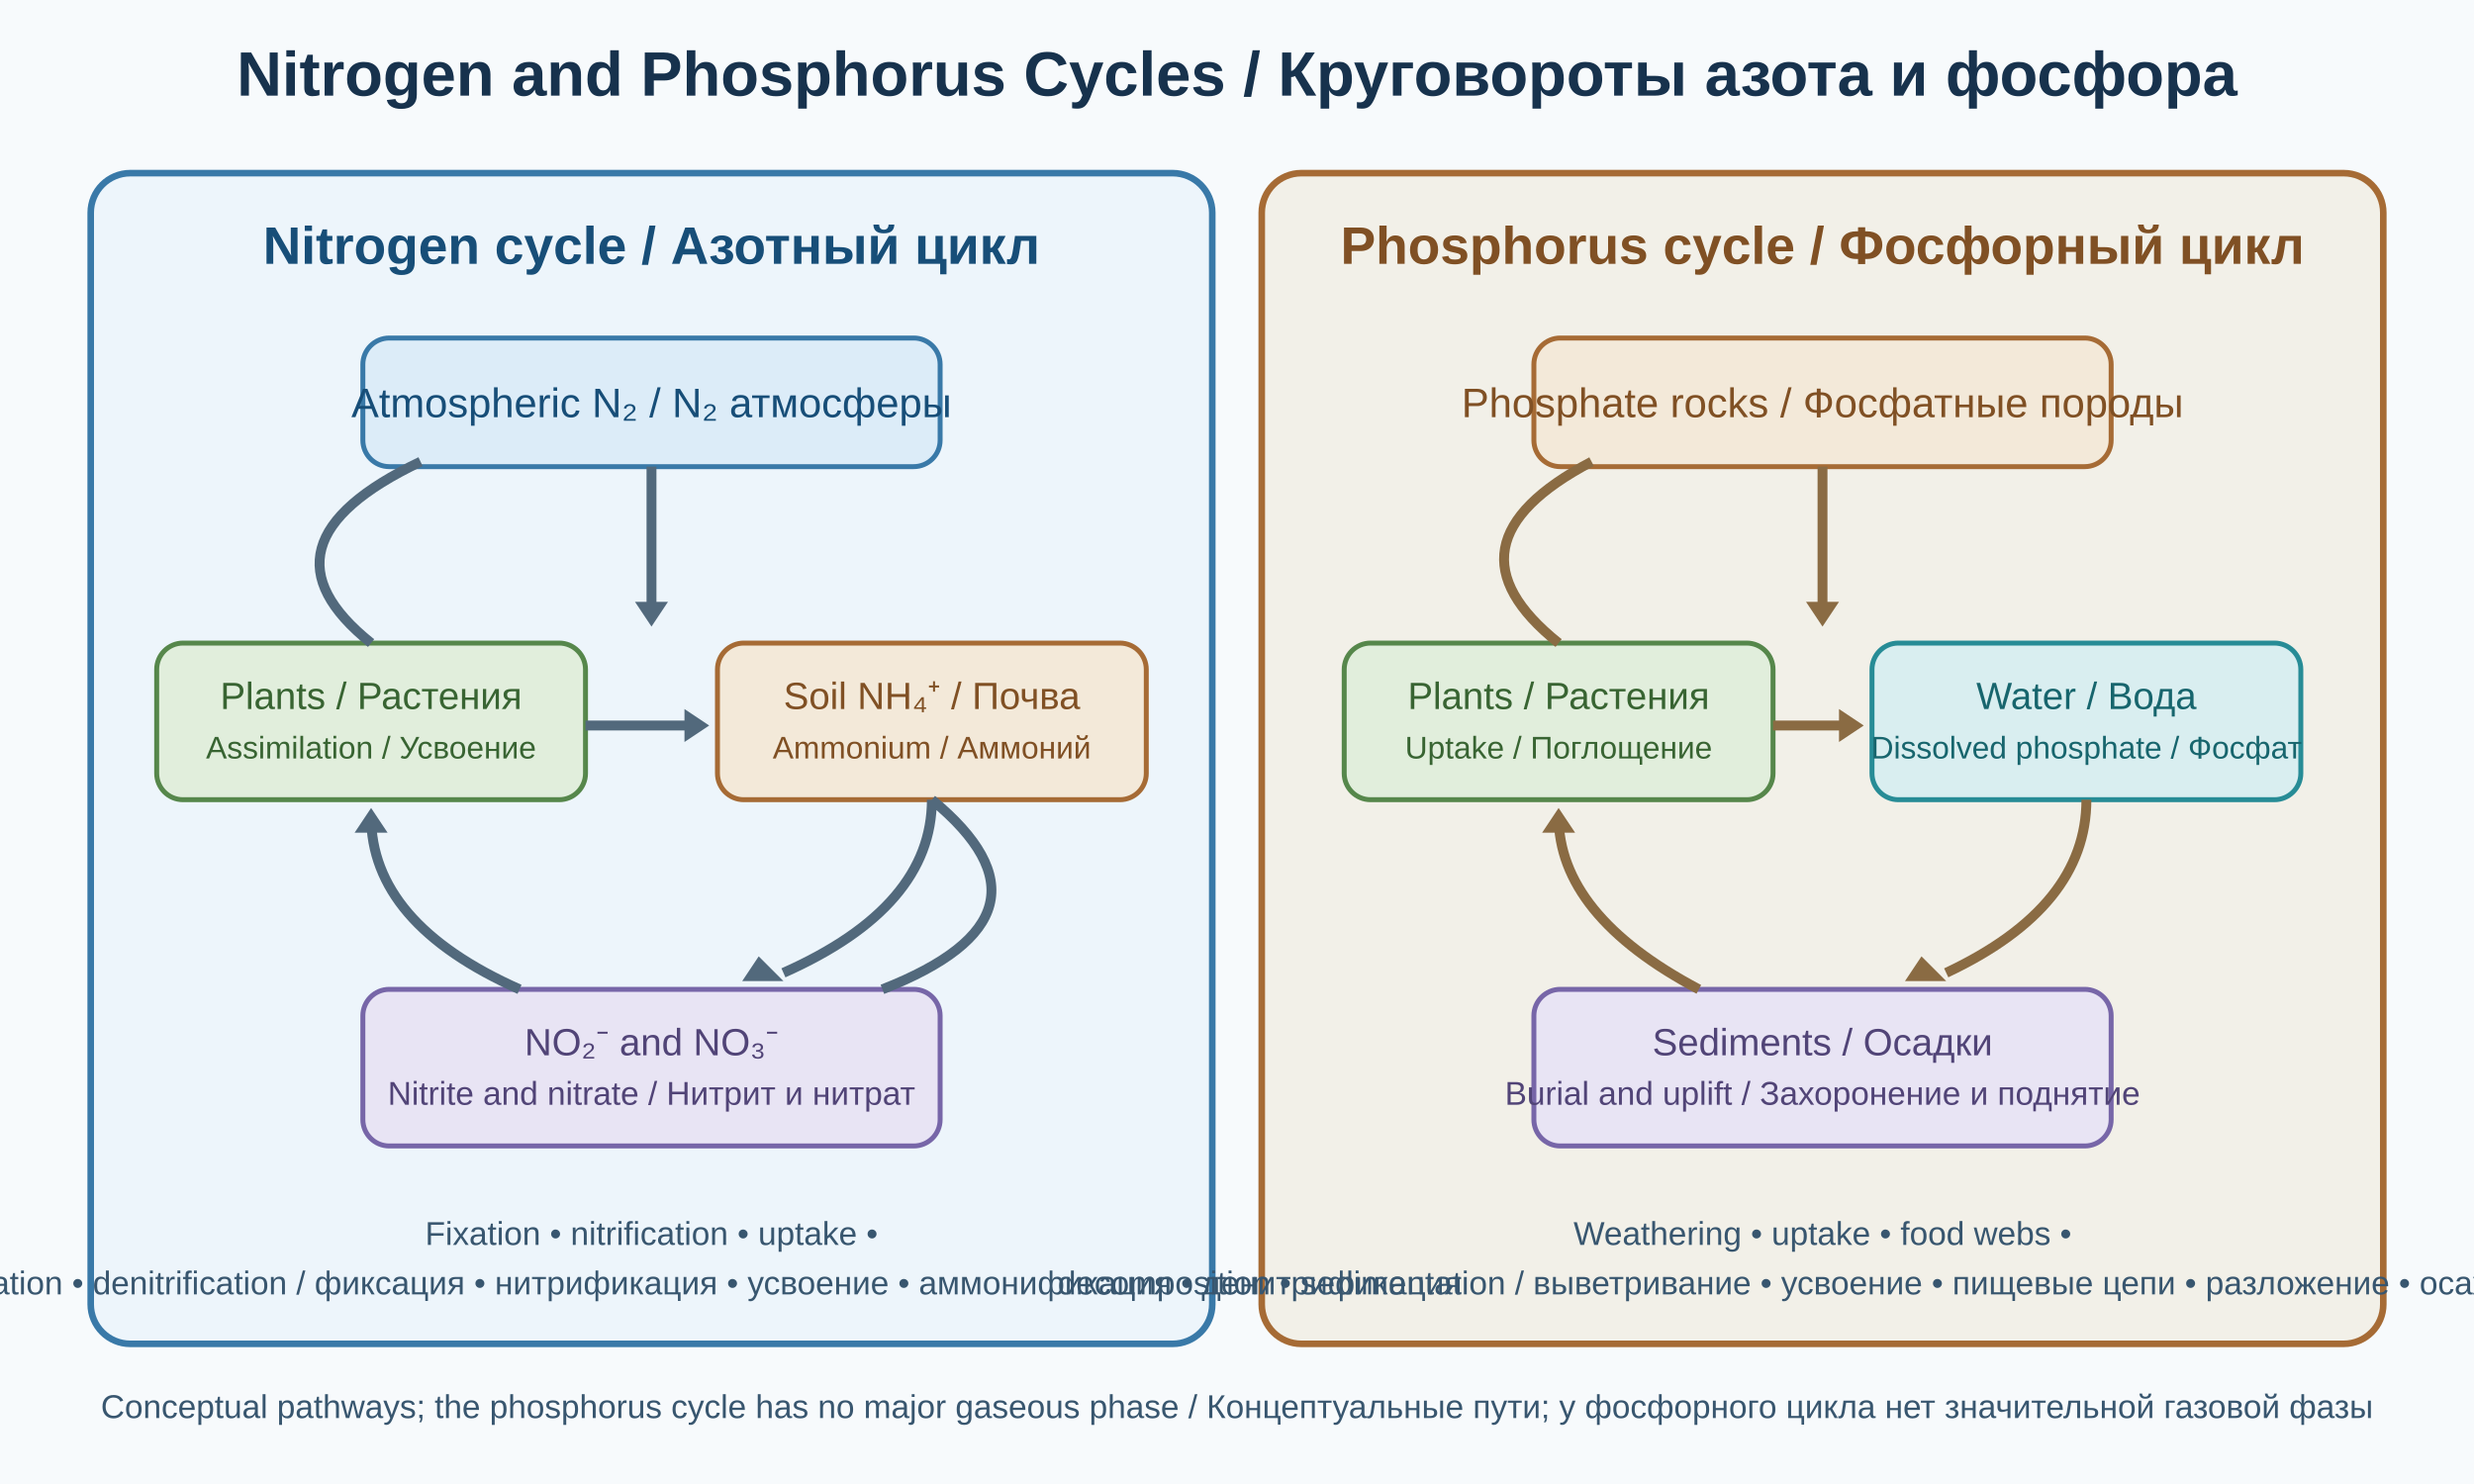
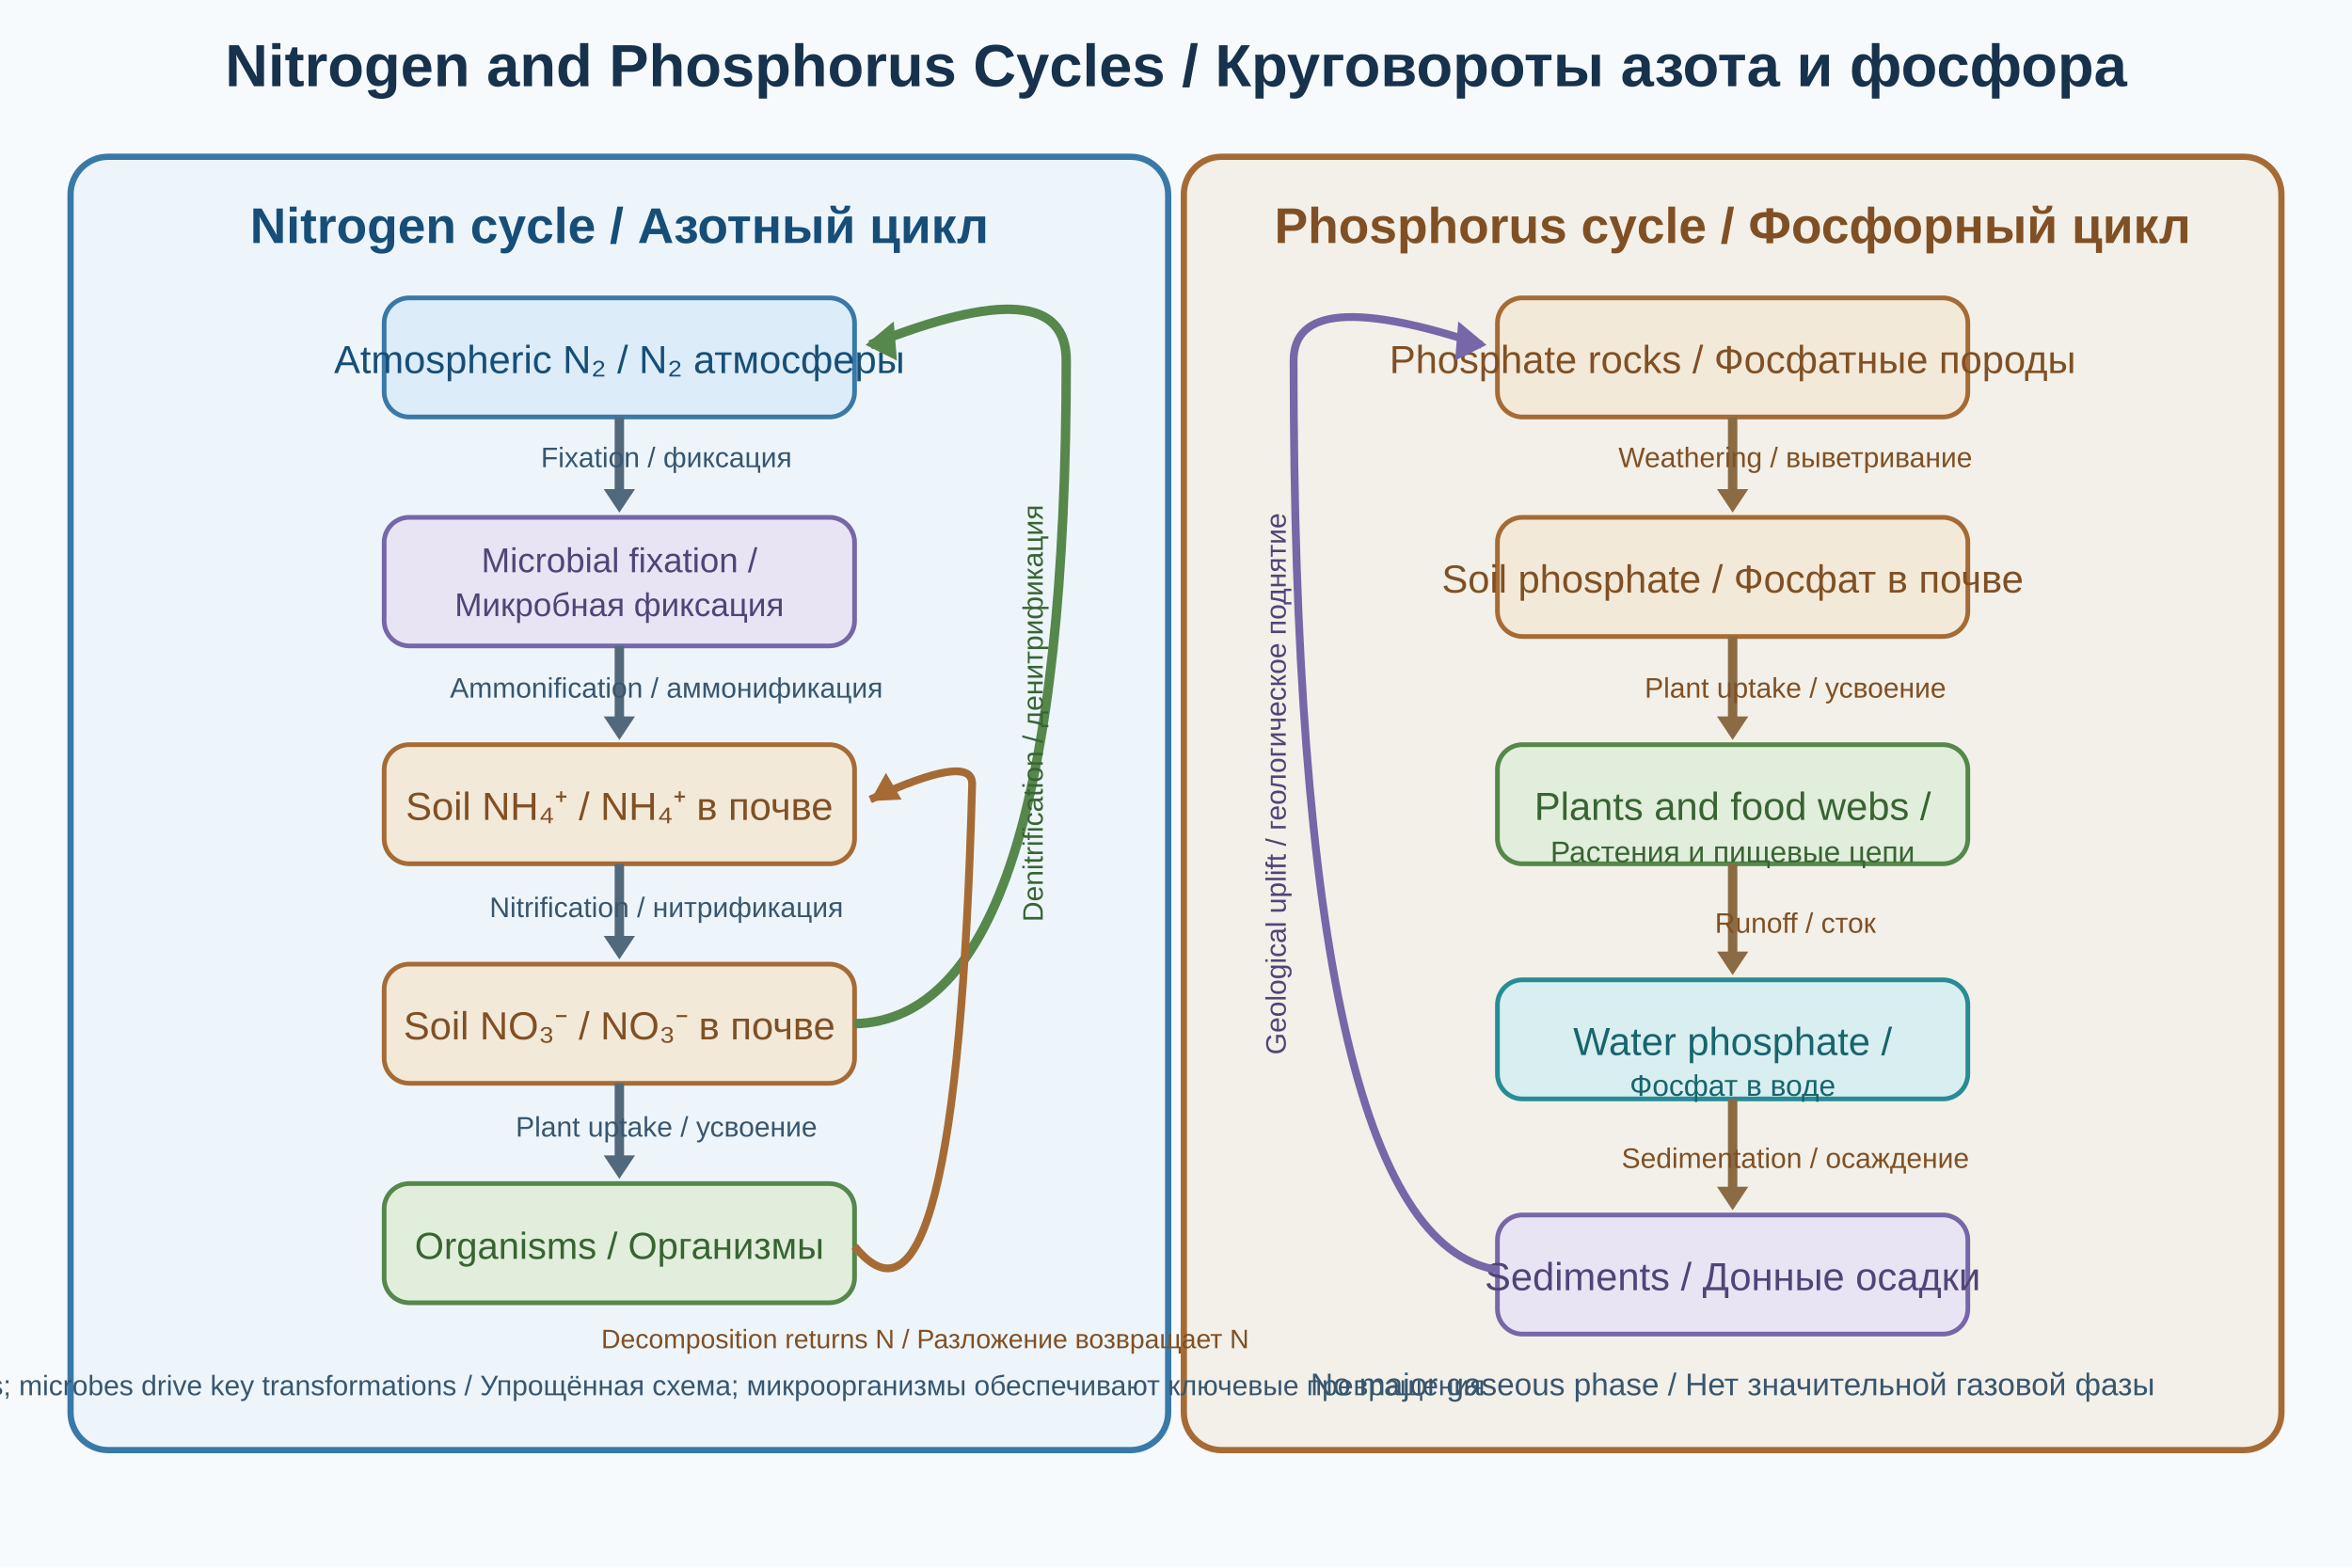
- <svg xmlns="http://www.w3.org/2000/svg" width="1500" height="900" viewBox="0 0 1500 900" role="img" aria-labelledby="t d">
-   <rect width="1500" height="900" fill="#f7fafc" />
-   <text x="750" y="58" text-anchor="middle" font-family="Arial,sans-serif" font-size="38" font-weight="700" fill="#17324d">Nitrogen and Phosphorus Cycles / Круговороты азота и фосфора</text>
-   <rect x="55" y="105" width="680" height="710" rx="24" fill="#edf5fb" stroke="#3979a8" stroke-width="4" />
-   <rect x="765" y="105" width="680" height="710" rx="24" fill="#f2f0e8" stroke="#a66b35" stroke-width="4" />
+ <svg xmlns="http://www.w3.org/2000/svg" width="1500" height="1000" viewBox="0 0 1500 1000" role="img" aria-labelledby="t d">
+   <rect width="1500" height="1000" fill="#f7fafc" />
+   <text x="750" y="55" text-anchor="middle" font-family="Arial,sans-serif" font-size="38" font-weight="700" fill="#17324d">Nitrogen and Phosphorus Cycles / Круговороты азота и фосфора</text>
+   <rect x="45" y="100" width="700" height="825" rx="24" fill="#edf5fb" stroke="#3979a8" stroke-width="4" />
+   <rect x="755" y="100" width="700" height="825" rx="24" fill="#f2f0e8" stroke="#a66b35" stroke-width="4" />
  <g font-family="Arial,sans-serif" text-anchor="middle">
-     <text x="395" y="160" font-size="32" font-weight="700" fill="#174e78">Nitrogen cycle / Азотный цикл</text>
-     <rect x="220" y="205" width="350" height="78" rx="16" fill="#dcecf8" stroke="#3979a8" stroke-width="3" />
-     <text x="395" y="253" font-size="25" fill="#174e78">Atmospheric N₂ / N₂ атмосферы</text>
-     <rect x="95" y="390" width="260" height="95" rx="16" fill="#e1eedc" stroke="#56874b" stroke-width="3" />
-     <text x="225" y="430" font-size="23" fill="#386432">Plants / Растения</text>
-     <text x="225" y="460" font-size="19" fill="#386432">Assimilation / Усвоение</text>
-     <rect x="435" y="390" width="260" height="95" rx="16" fill="#f3e9d9" stroke="#a66b35" stroke-width="3" />
-     <text x="565" y="430" font-size="23" fill="#805024">Soil NH₄⁺ / Почва</text>
-     <text x="565" y="460" font-size="19" fill="#805024">Ammonium / Аммоний</text>
-     <rect x="220" y="600" width="350" height="95" rx="16" fill="#e8e4f4" stroke="#7766a8" stroke-width="3" />
-     <text x="395" y="640" font-size="23" fill="#514477">NO₂⁻ and NO₃⁻</text>
-     <text x="395" y="670" font-size="20" fill="#514477">Nitrite and nitrate / Нитрит и нитрат</text>
-     <path d="M395 283V375 M355 440H425 M565 485Q565 550 475 590 M315 600Q225 560 225 495 M225 390Q150 330 255 280 M535 600Q650 555 565 485" fill="none" stroke="#52697c" stroke-width="6" />
+     <text x="395" y="155" font-size="32" font-weight="700" fill="#174e78">Nitrogen cycle / Азотный цикл</text>
+     <rect x="245" y="190" width="300" height="76" rx="16" fill="#dcecf8" stroke="#3979a8" stroke-width="3" />
+     <text x="395" y="238" font-size="25" fill="#174e78">Atmospheric N₂ / N₂ атмосферы</text>
+     <rect x="245" y="330" width="300" height="82" rx="16" fill="#e8e4f4" stroke="#7766a8" stroke-width="3" />
+     <text x="395" y="365" font-size="22" fill="#514477">Microbial fixation /</text>
+     <text x="395" y="393" font-size="21" fill="#514477">Микробная фиксация</text>
+     <rect x="245" y="475" width="300" height="76" rx="16" fill="#f3e9d9" stroke="#a66b35" stroke-width="3" />
+     <text x="395" y="523" font-size="25" fill="#805024">Soil NH₄⁺ / NH₄⁺ в почве</text>
+     <rect x="245" y="615" width="300" height="76" rx="16" fill="#f3e9d9" stroke="#a66b35" stroke-width="3" />
+     <text x="395" y="663" font-size="25" fill="#805024">Soil NO₃⁻ / NO₃⁻ в почве</text>
+     <rect x="245" y="755" width="300" height="76" rx="16" fill="#e1eedc" stroke="#56874b" stroke-width="3" />
+     <text x="395" y="803" font-size="24" fill="#386432">Organisms / Организмы</text>
+     <path d="M395 266V322 M395 412V467 M395 551V607 M395 691V747" stroke="#52697c" stroke-width="6" fill="none" />
    <g fill="#52697c">
-       <path d="M385 365l10 15 10-15z" />
-       <path d="M415 430l15 10-15 10z" />
-       <path d="M460 580l15 15-25 0z" />
-       <path d="M215 505l10-15 10 15z" />
+       <path d="M385 312l10 15 10-15z" />
+       <path d="M385 457l10 15 10-15z" />
+       <path d="M385 597l10 15 10-15z" />
+       <path d="M385 737l10 15 10-15z" />
    </g>
-     <text x="395" y="755" font-size="20" fill="#38566f">Fixation • nitrification • uptake •</text>
-     <text x="395" y="785" font-size="20" fill="#38566f">ammonification • denitrification / фиксация • нитрификация • усвоение • аммонификация • денитрификация</text>
-     <text x="1105" y="160" font-size="32" font-weight="700" fill="#805024">Phosphorus cycle / Фосфорный цикл</text>
-     <rect x="930" y="205" width="350" height="78" rx="16" fill="#f3e9d9" stroke="#a66b35" stroke-width="3" />
-     <text x="1105" y="253" font-size="25" fill="#805024">Phosphate rocks / Фосфатные породы</text>
-     <rect x="815" y="390" width="260" height="95" rx="16" fill="#e1eedc" stroke="#56874b" stroke-width="3" />
-     <text x="945" y="430" font-size="23" fill="#386432">Plants / Растения</text>
-     <text x="945" y="460" font-size="19" fill="#386432">Uptake / Поглощение</text>
-     <rect x="1135" y="390" width="260" height="95" rx="16" fill="#d9eef0" stroke="#278c96" stroke-width="3" />
-     <text x="1265" y="430" font-size="23" fill="#17656d">Water / Вода</text>
-     <text x="1265" y="460" font-size="19" fill="#17656d">Dissolved phosphate / Фосфат</text>
-     <rect x="930" y="600" width="350" height="95" rx="16" fill="#e8e4f4" stroke="#7766a8" stroke-width="3" />
-     <text x="1105" y="640" font-size="23" fill="#514477">Sediments / Осадки</text>
-     <text x="1105" y="670" font-size="20" fill="#514477">Burial and uplift / Захоронение и поднятие</text>
-     <path d="M1105 283V375 M1075 440H1125 M1265 485Q1265 550 1180 590 M1030 600Q945 555 945 495 M945 390Q870 330 965 280" fill="none" stroke="#8a6b43" stroke-width="6" />
+     <text x="425" y="298" font-size="18" fill="#38566f">Fixation / фиксация</text>
+     <text x="425" y="445" font-size="18" fill="#38566f">Ammonification / аммонификация</text>
+     <text x="425" y="585" font-size="18" fill="#38566f">Nitrification / нитрификация</text>
+     <text x="425" y="725" font-size="18" fill="#38566f">Plant uptake / усвоение</text>
+     <path d="M545 653Q680 650 680 230Q680 170 555 220" stroke="#56874b" stroke-width="6" fill="none" />
+     <path d="M570 205l-18 15 20 10z" fill="#56874b" />
+     <text x="665" y="455" font-size="18" fill="#386432" transform="rotate(-90 665 455)">Denitrification / денитрификация</text>
+     <path d="M545 795Q610 875 620 500Q620 480 555 510" stroke="#a66b35" stroke-width="5" fill="none" />
+     <path d="M565 493l-10 18 20-1z" fill="#a66b35" />
+     <text x="590" y="860" font-size="17" fill="#805024">Decomposition returns N / Разложение возвращает N</text>
+     <text x="395" y="890" font-size="18" fill="#38566f">Simplified pathways; microbes drive key transformations / Упрощённая схема; микроорганизмы обеспечивают ключевые превращения</text>
+     <text x="1105" y="155" font-size="32" font-weight="700" fill="#805024">Phosphorus cycle / Фосфорный цикл</text>
+     <rect x="955" y="190" width="300" height="76" rx="16" fill="#f3e9d9" stroke="#a66b35" stroke-width="3" />
+     <text x="1105" y="238" font-size="25" fill="#805024">Phosphate rocks / Фосфатные породы</text>
+     <rect x="955" y="330" width="300" height="76" rx="16" fill="#f3e9d9" stroke="#a66b35" stroke-width="3" />
+     <text x="1105" y="378" font-size="25" fill="#805024">Soil phosphate / Фосфат в почве</text>
+     <rect x="955" y="475" width="300" height="76" rx="16" fill="#e1eedc" stroke="#56874b" stroke-width="3" />
+     <text x="1105" y="523" font-size="25" fill="#386432">Plants and food webs /</text>
+     <text x="1105" y="550" font-size="19" fill="#386432">Растения и пищевые цепи</text>
+     <rect x="955" y="625" width="300" height="76" rx="16" fill="#d9eef0" stroke="#278c96" stroke-width="3" />
+     <text x="1105" y="673" font-size="25" fill="#17656d">Water phosphate /</text>
+     <text x="1105" y="699" font-size="19" fill="#17656d">Фосфат в воде</text>
+     <rect x="955" y="775" width="300" height="76" rx="16" fill="#e8e4f4" stroke="#7766a8" stroke-width="3" />
+     <text x="1105" y="823" font-size="25" fill="#514477">Sediments / Донные осадки</text>
+     <path d="M1105 266V322 M1105 406V467 M1105 551V617 M1105 701V767" stroke="#8a6b43" stroke-width="6" fill="none" />
    <g fill="#8a6b43">
-       <path d="M1095 365l10 15 10-15z" />
-       <path d="M1115 430l15 10-15 10z" />
-       <path d="M1165 580l15 15-25 0z" />
-       <path d="M935 505l10-15 10 15z" />
+       <path d="M1095 312l10 15 10-15z" />
+       <path d="M1095 457l10 15 10-15z" />
+       <path d="M1095 607l10 15 10-15z" />
+       <path d="M1095 757l10 15 10-15z" />
    </g>
-     <text x="1105" y="755" font-size="20" fill="#38566f">Weathering • uptake • food webs •</text>
-     <text x="1105" y="785" font-size="20" fill="#38566f">decomposition • sedimentation / выветривание • усвоение • пищевые цепи • разложение • осаждение</text>
-     <text x="750" y="860" text-anchor="middle" font-family="Arial,sans-serif" font-size="20" fill="#38566f">Conceptual pathways; the phosphorus cycle has no major gaseous phase / Концептуальные пути; у фосфорного цикла нет значительной газовой фазы</text>
+     <text x="1145" y="298" font-size="18" fill="#805024">Weathering / выветривание</text>
+     <text x="1145" y="445" font-size="18" fill="#805024">Plant uptake / усвоение</text>
+     <text x="1145" y="595" font-size="18" fill="#805024">Runoff / сток</text>
+     <text x="1145" y="745" font-size="18" fill="#805024">Sedimentation / осаждение</text>
+     <path d="M955 810Q825 790 825 230Q825 180 945 220" stroke="#7766a8" stroke-width="5" fill="none" />
+     <path d="M930 205l18 15-20 10z" fill="#7766a8" />
+     <text x="820" y="500" font-size="18" fill="#514477" transform="rotate(-90 820 500)">Geological uplift / геологическое поднятие</text>
+     <text x="1105" y="890" font-size="20" fill="#38566f">No major gaseous phase / Нет значительной газовой фазы</text>
  </g>
</svg>
